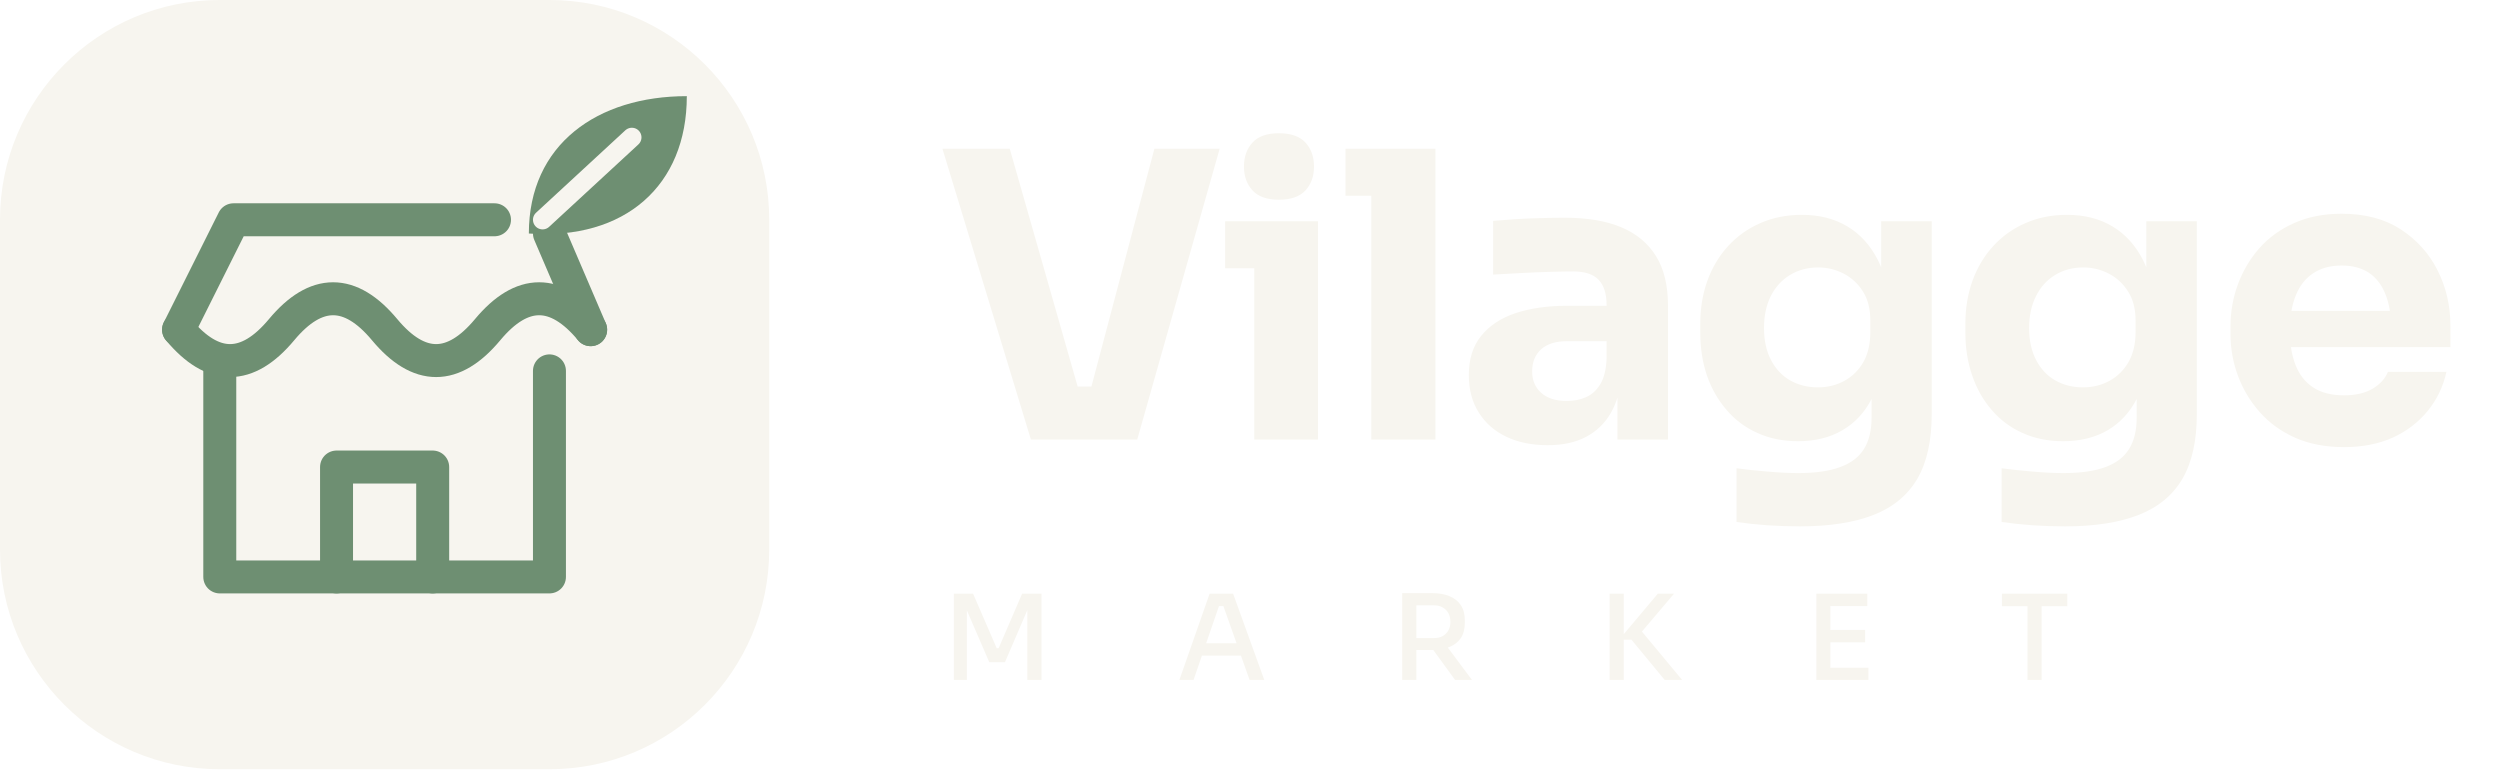
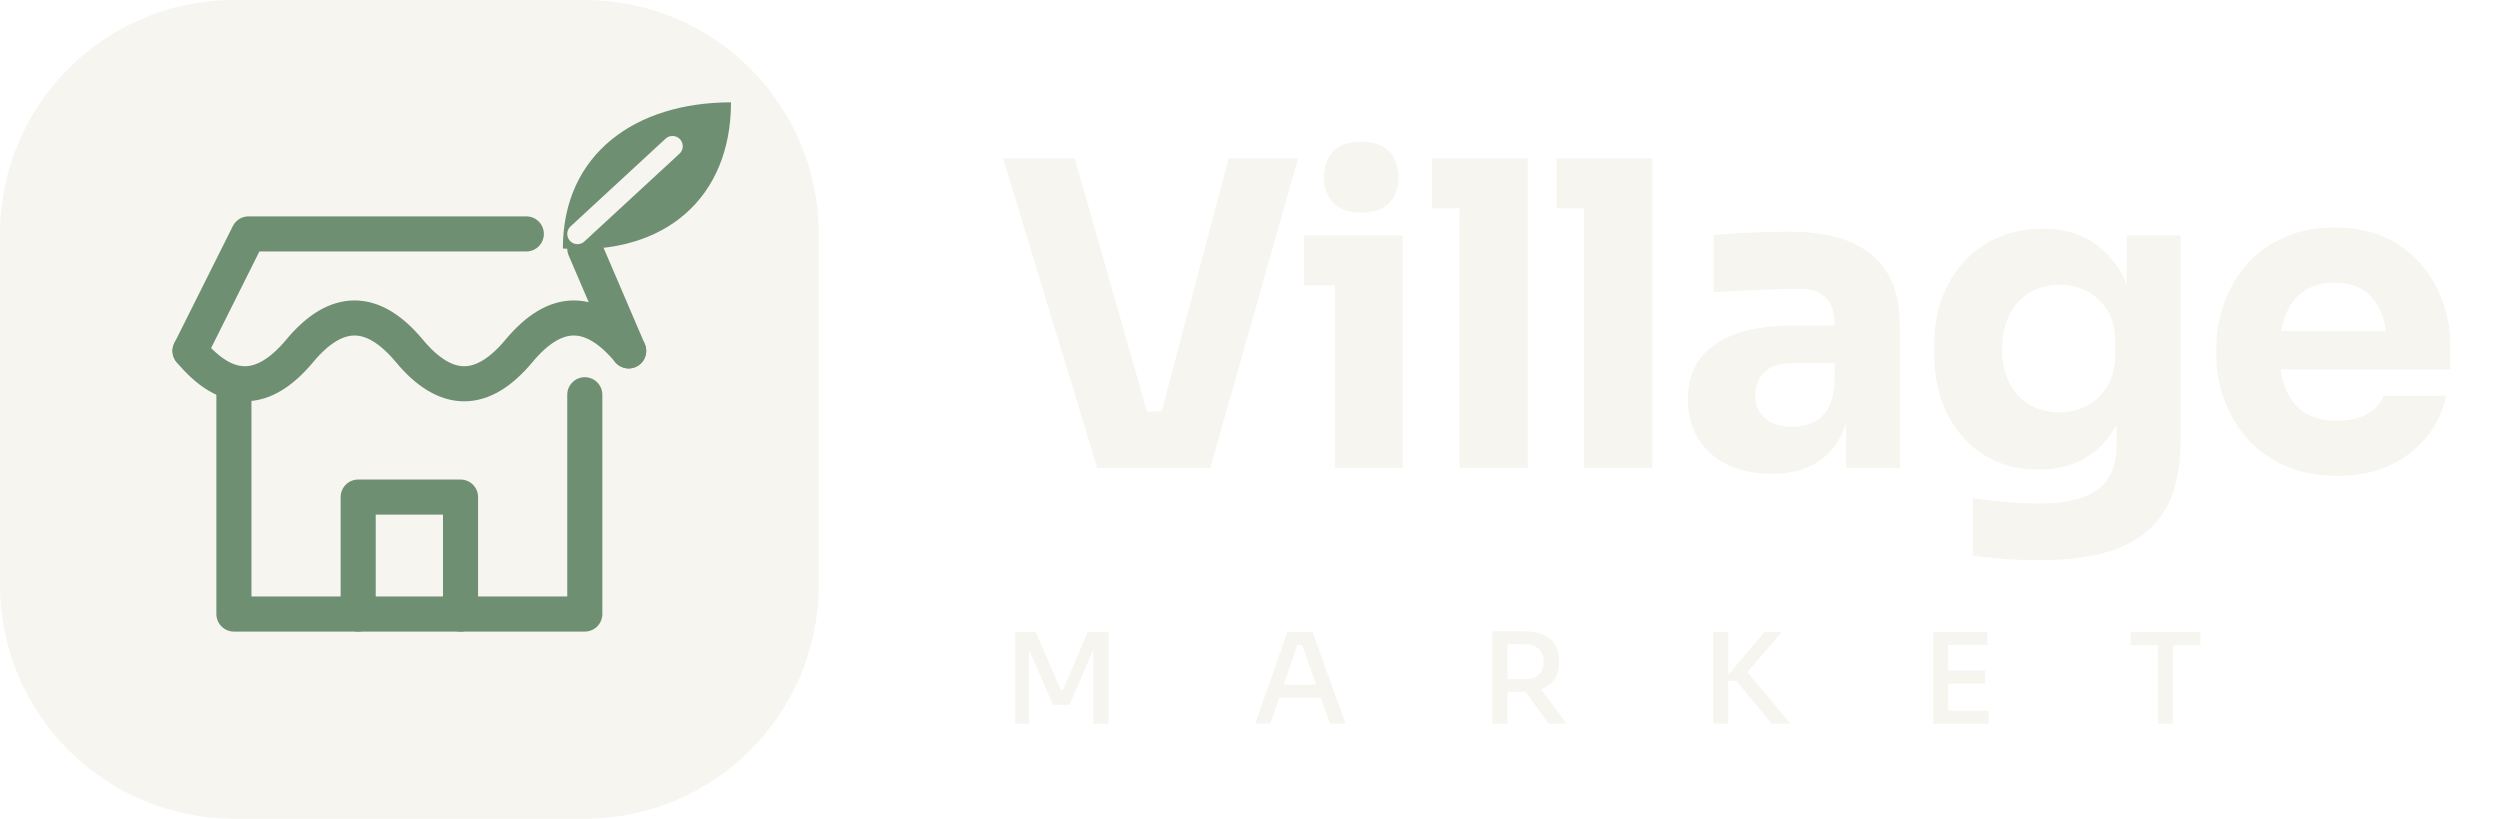
- <svg xmlns="http://www.w3.org/2000/svg" viewBox="0 0 182 56" width="182" height="56" role="img" aria-label="Vilagge Market">
+ <svg xmlns="http://www.w3.org/2000/svg" viewBox="0 0 171 56" width="171" height="56" role="img" aria-label="Village Market">
  <rect width="56" height="56" rx="16" fill="#F7F5EF" />
  <g fill="none" stroke="#6E8F72" stroke-width="2.4" stroke-linecap="round" stroke-linejoin="round">
    <path d="M13 24 17 16h19" />
    <path d="M13 24q3.75 4.5 7.5 0t7.5 0 7.5 0 7.5 0" />
    <path d="M16 27v15h24V27" />
    <path d="M24.5 42v-8h7v8" />
    <path d="M43 24 40 17" />
  </g>
  <path d="M38.5 17c0-6.5 5-10 11.5-10 0 6.5-4.5 10.5-11.5 10z" fill="#6E8F72" />
  <path d="M39.5 16 46 10" stroke="#F7F5EF" stroke-width="1.4" stroke-linecap="round" />
-   <path fill="#F7F5EF" d="M75.05 32L68.61 10.83L73.51 10.83L78.61 28.69L77.51 28.14L80.47 28.14L79.31 28.69L84.04 10.83L88.79 10.83L82.79 32ZM91.31 32L91.31 16.11L95.95 16.11L95.95 32ZM89.19 19.53L89.19 16.11L95.95 16.11L95.95 19.53ZM93.11 14.54Q91.8 14.54 91.18 13.86Q90.56 13.18 90.56 12.13Q90.56 11.06 91.18 10.38Q91.8 9.7 93.11 9.7Q94.41 9.7 95.04 10.38Q95.66 11.06 95.66 12.13Q95.66 13.18 95.04 13.86Q94.41 14.54 93.11 14.54ZM99.83 32L99.83 10.83L104.5 10.83L104.5 32ZM97.95 14.25L97.95 10.83L104.5 10.83L104.5 14.25ZM117.75 32L117.75 27.3L116.96 27.3L116.96 22.2Q116.96 20.98 116.38 20.37Q115.8 19.76 114.53 19.76Q113.89 19.76 112.85 19.79Q111.8 19.82 110.7 19.88Q109.6 19.94 108.7 19.99L108.7 16.08Q109.37 16.02 110.27 15.96Q111.16 15.9 112.12 15.88Q113.08 15.85 113.92 15.85Q116.36 15.85 118.02 16.54Q119.69 17.24 120.56 18.65Q121.43 20.05 121.43 22.26L121.43 32ZM112.67 32.41Q110.96 32.41 109.67 31.8Q108.38 31.19 107.66 30.04Q106.93 28.9 106.93 27.3Q106.93 25.56 107.83 24.45Q108.73 23.33 110.35 22.79Q111.98 22.26 114.09 22.26L117.49 22.26L117.49 24.84L114.06 24.84Q112.85 24.84 112.19 25.43Q111.54 26.03 111.54 27.04Q111.54 28 112.19 28.59Q112.85 29.19 114.06 29.19Q114.85 29.19 115.47 28.91Q116.09 28.64 116.5 27.97Q116.91 27.3 116.96 26.11L118.07 27.27Q117.92 28.93 117.27 30.06Q116.62 31.19 115.47 31.8Q114.33 32.41 112.67 32.41ZM131.03 38.32Q129.87 38.32 128.65 38.24Q127.44 38.15 126.42 38L126.42 34.09Q127.44 34.23 128.67 34.33Q129.9 34.44 130.92 34.44Q132.8 34.44 133.97 34Q135.15 33.57 135.7 32.68Q136.25 31.8 136.25 30.41L136.25 27.24L137.09 25.39Q137.03 27.51 136.27 29.01Q135.5 30.52 134.13 31.32Q132.77 32.12 130.89 32.12Q129.26 32.12 127.94 31.52Q126.62 30.93 125.7 29.85Q124.77 28.78 124.27 27.35Q123.78 25.91 123.78 24.23L123.78 23.56Q123.78 21.88 124.3 20.43Q124.83 18.98 125.81 17.91Q126.8 16.83 128.16 16.24Q129.52 15.64 131.18 15.64Q133.09 15.64 134.5 16.49Q135.9 17.33 136.72 18.95Q137.53 20.57 137.59 22.87L136.95 23.04L136.95 16.11L140.63 16.11L140.63 30.12Q140.63 33.04 139.59 34.84Q138.54 36.64 136.41 37.48Q134.28 38.32 131.03 38.32ZM132.34 28.2Q133.41 28.2 134.28 27.72Q135.15 27.24 135.66 26.35Q136.16 25.45 136.16 24.17L136.16 23.33Q136.16 22.08 135.63 21.23Q135.09 20.37 134.22 19.92Q133.35 19.47 132.37 19.47Q131.21 19.47 130.31 20.02Q129.41 20.57 128.91 21.56Q128.42 22.55 128.42 23.88Q128.42 25.24 128.93 26.21Q129.44 27.19 130.32 27.69Q131.21 28.2 132.34 28.2ZM150.33 38.32Q149.17 38.32 147.95 38.24Q146.74 38.15 145.72 38L145.72 34.09Q146.74 34.23 147.97 34.33Q149.2 34.44 150.22 34.44Q152.1 34.44 153.28 34Q154.45 33.57 155 32.68Q155.55 31.8 155.55 30.41L155.55 27.24L156.39 25.39Q156.34 27.51 155.57 29.01Q154.8 30.52 153.44 31.32Q152.07 32.12 150.19 32.12Q148.56 32.12 147.24 31.52Q145.92 30.93 145 29.85Q144.07 28.78 143.58 27.35Q143.08 25.91 143.08 24.23L143.08 23.56Q143.08 21.88 143.6 20.43Q144.13 18.98 145.11 17.91Q146.1 16.83 147.46 16.24Q148.82 15.64 150.48 15.64Q152.39 15.64 153.8 16.49Q155.2 17.33 156.02 18.95Q156.83 20.57 156.89 22.87L156.25 23.04L156.25 16.11L159.93 16.11L159.93 30.12Q159.93 33.04 158.89 34.84Q157.84 36.64 155.71 37.48Q153.58 38.32 150.33 38.32ZM151.64 28.2Q152.71 28.2 153.58 27.72Q154.45 27.24 154.96 26.35Q155.47 25.45 155.47 24.17L155.47 23.33Q155.47 22.08 154.93 21.23Q154.39 20.37 153.52 19.92Q152.65 19.47 151.67 19.47Q150.51 19.47 149.61 20.02Q148.71 20.57 148.22 21.56Q147.72 22.55 147.72 23.88Q147.72 25.24 148.23 26.21Q148.74 27.19 149.62 27.69Q150.51 28.2 151.64 28.2ZM170.65 32.55Q168.62 32.55 167.07 31.86Q165.52 31.16 164.49 29.98Q163.46 28.81 162.92 27.35Q162.38 25.88 162.38 24.34L162.38 23.76Q162.38 22.17 162.92 20.7Q163.46 19.24 164.47 18.08Q165.49 16.92 167.01 16.24Q168.53 15.56 170.47 15.56Q173.03 15.56 174.78 16.7Q176.54 17.85 177.46 19.69Q178.39 21.53 178.39 23.71L178.39 25.27L164.33 25.27L164.33 22.63L175.58 22.63L174.07 23.85Q174.07 22.43 173.66 21.42Q173.26 20.4 172.46 19.86Q171.66 19.33 170.47 19.33Q169.26 19.33 168.42 19.88Q167.57 20.43 167.14 21.49Q166.7 22.55 166.7 24.08Q166.7 25.5 167.11 26.56Q167.52 27.62 168.39 28.2Q169.26 28.78 170.65 28.78Q171.92 28.78 172.74 28.29Q173.55 27.8 173.84 27.07L178.1 27.07Q177.75 28.67 176.74 29.91Q175.72 31.16 174.19 31.86Q172.65 32.55 170.65 32.55Z" />
+   <path fill="#F7F5EF" d="M75.05 32L68.61 10.83L73.51 10.83L78.61 28.69L77.51 28.14L80.47 28.14L79.31 28.69L84.04 10.83L88.79 10.83L82.79 32ZM91.31 32L91.31 16.11L95.95 16.11L95.95 32ZM89.19 19.53L89.19 16.11L95.95 16.11L95.95 19.53ZM93.11 14.54Q91.8 14.54 91.18 13.86Q90.56 13.18 90.56 12.13Q90.56 11.06 91.18 10.38Q91.8 9.7 93.11 9.7Q94.41 9.7 95.04 10.38Q95.66 11.06 95.66 12.13Q95.66 13.18 95.04 13.86Q94.41 14.54 93.11 14.54ZM99.83 32L99.83 10.83L104.5 10.83L104.5 32ZM97.95 14.25L97.95 10.83L104.5 10.83L104.5 14.25ZM108.35 32L108.35 10.83L113.02 10.83L113.02 32ZM106.47 14.25L106.47 10.83L113.02 10.83L113.02 14.25ZM126.27 32L126.27 27.3L125.48 27.3L125.48 22.2Q125.48 20.98 124.9 20.37Q124.32 19.76 123.05 19.76Q122.41 19.76 121.37 19.79Q120.32 19.82 119.22 19.88Q118.12 19.94 117.22 19.99L117.22 16.08Q117.89 16.02 118.79 15.96Q119.68 15.9 120.64 15.88Q121.6 15.85 122.44 15.85Q124.88 15.85 126.54 16.54Q128.21 17.24 129.08 18.65Q129.95 20.05 129.95 22.26L129.95 32ZM121.19 32.41Q119.48 32.41 118.19 31.8Q116.9 31.19 116.18 30.04Q115.45 28.9 115.45 27.3Q115.45 25.56 116.35 24.45Q117.25 23.33 118.87 22.79Q120.5 22.26 122.61 22.26L126.01 22.26L126.01 24.84L122.59 24.84Q121.37 24.84 120.71 25.43Q120.06 26.03 120.06 27.04Q120.06 28 120.71 28.59Q121.37 29.19 122.59 29.19Q123.37 29.19 123.99 28.91Q124.62 28.64 125.02 27.97Q125.43 27.3 125.48 26.11L126.59 27.27Q126.44 28.93 125.79 30.06Q125.14 31.19 123.99 31.8Q122.85 32.41 121.19 32.41ZM139.55 38.32Q138.39 38.32 137.17 38.24Q135.96 38.15 134.94 38L134.94 34.09Q135.96 34.23 137.19 34.33Q138.42 34.44 139.44 34.44Q141.32 34.44 142.5 34Q143.67 33.57 144.22 32.68Q144.77 31.8 144.77 30.41L144.77 27.24L145.61 25.39Q145.55 27.51 144.79 29.01Q144.02 30.52 142.65 31.32Q141.29 32.12 139.41 32.12Q137.78 32.12 136.46 31.52Q135.14 30.93 134.22 29.85Q133.29 28.78 132.79 27.35Q132.3 25.91 132.3 24.23L132.3 23.56Q132.3 21.88 132.82 20.43Q133.35 18.98 134.33 17.91Q135.32 16.83 136.68 16.24Q138.04 15.64 139.7 15.64Q141.61 15.64 143.02 16.49Q144.42 17.33 145.24 18.95Q146.05 20.57 146.11 22.87L145.47 23.04L145.47 16.11L149.15 16.11L149.15 30.12Q149.15 33.04 148.11 34.84Q147.06 36.64 144.93 37.48Q142.8 38.32 139.55 38.32ZM140.86 28.2Q141.93 28.2 142.8 27.72Q143.67 27.24 144.18 26.35Q144.68 25.45 144.68 24.17L144.68 23.33Q144.68 22.08 144.15 21.23Q143.61 20.37 142.74 19.92Q141.87 19.47 140.89 19.47Q139.73 19.47 138.83 20.02Q137.93 20.57 137.43 21.56Q136.94 22.55 136.94 23.88Q136.94 25.24 137.45 26.21Q137.96 27.19 138.84 27.69Q139.73 28.2 140.86 28.2ZM159.87 32.55Q157.84 32.55 156.29 31.86Q154.74 31.16 153.71 29.98Q152.68 28.81 152.14 27.35Q151.6 25.88 151.6 24.34L151.6 23.76Q151.6 22.17 152.14 20.7Q152.68 19.24 153.69 18.08Q154.71 16.92 156.23 16.24Q157.75 15.56 159.69 15.56Q162.25 15.56 164 16.7Q165.76 17.85 166.68 19.69Q167.61 21.53 167.61 23.71L167.61 25.27L153.55 25.27L153.55 22.63L164.8 22.63L163.29 23.85Q163.29 22.43 162.88 21.42Q162.48 20.4 161.68 19.86Q160.88 19.33 159.69 19.33Q158.48 19.33 157.64 19.88Q156.79 20.43 156.36 21.49Q155.92 22.55 155.92 24.08Q155.92 25.5 156.33 26.56Q156.74 27.62 157.61 28.2Q158.48 28.78 159.87 28.78Q161.14 28.78 161.96 28.29Q162.77 27.8 163.06 27.07L167.32 27.07Q166.97 28.67 165.96 29.91Q164.94 31.16 163.41 31.86Q161.87 32.55 159.87 32.55Z" />
  <path fill="#F7F5EF" d="M69.44 49.5L69.44 43.22L70.84 43.22L72.56 47.19L72.7 47.19L74.41 43.22L75.82 43.22L75.82 49.5L74.79 49.5L74.79 44.14L74.9 44.16L73.16 48.21L72.02 48.21L70.27 44.16L70.39 44.14L70.39 49.5ZM85.86 49.5L88.06 43.22L89.77 43.22L92.04 49.5L90.97 49.5L88.99 43.92L89.41 44.12L88.37 44.12L88.81 43.92L86.89 49.5ZM87.28 47.73L87.61 46.83L90.24 46.83L90.58 47.73ZM102.08 49.5L102.08 43.18L103.11 43.18L103.11 49.5ZM105.93 49.5L103.92 46.74L105.1 46.74L107.16 49.5ZM102.77 47.32L102.77 46.45L104.41 46.45Q104.78 46.45 105.04 46.3Q105.3 46.15 105.45 45.88Q105.59 45.61 105.59 45.27Q105.59 44.92 105.45 44.65Q105.3 44.38 105.04 44.23Q104.78 44.07 104.41 44.07L102.77 44.07L102.77 43.18L104.27 43.18Q104.99 43.18 105.52 43.4Q106.06 43.62 106.35 44.06Q106.64 44.5 106.64 45.18L106.64 45.32Q106.64 46.01 106.35 46.45Q106.05 46.89 105.52 47.1Q104.99 47.32 104.27 47.32ZM121.19 49.5L118.77 46.57L117.87 46.57L120.69 43.22L121.87 43.22L119.31 46.24L119.25 45.64L122.46 49.5ZM117.18 49.5L117.18 43.22L118.21 43.22L118.21 49.5ZM132.23 49.5L132.23 43.22L133.25 43.22L133.25 49.5ZM133.08 49.5L133.08 48.61L136.02 48.61L136.02 49.5ZM133.08 46.76L133.08 45.86L135.78 45.86L135.78 46.76ZM133.08 44.12L133.08 43.22L135.94 43.22L135.94 44.12ZM147.6 49.5L147.6 43.96L148.63 43.96L148.63 49.5ZM145.74 44.13L145.74 43.22L150.5 43.22L150.5 44.13Z" />
</svg>
